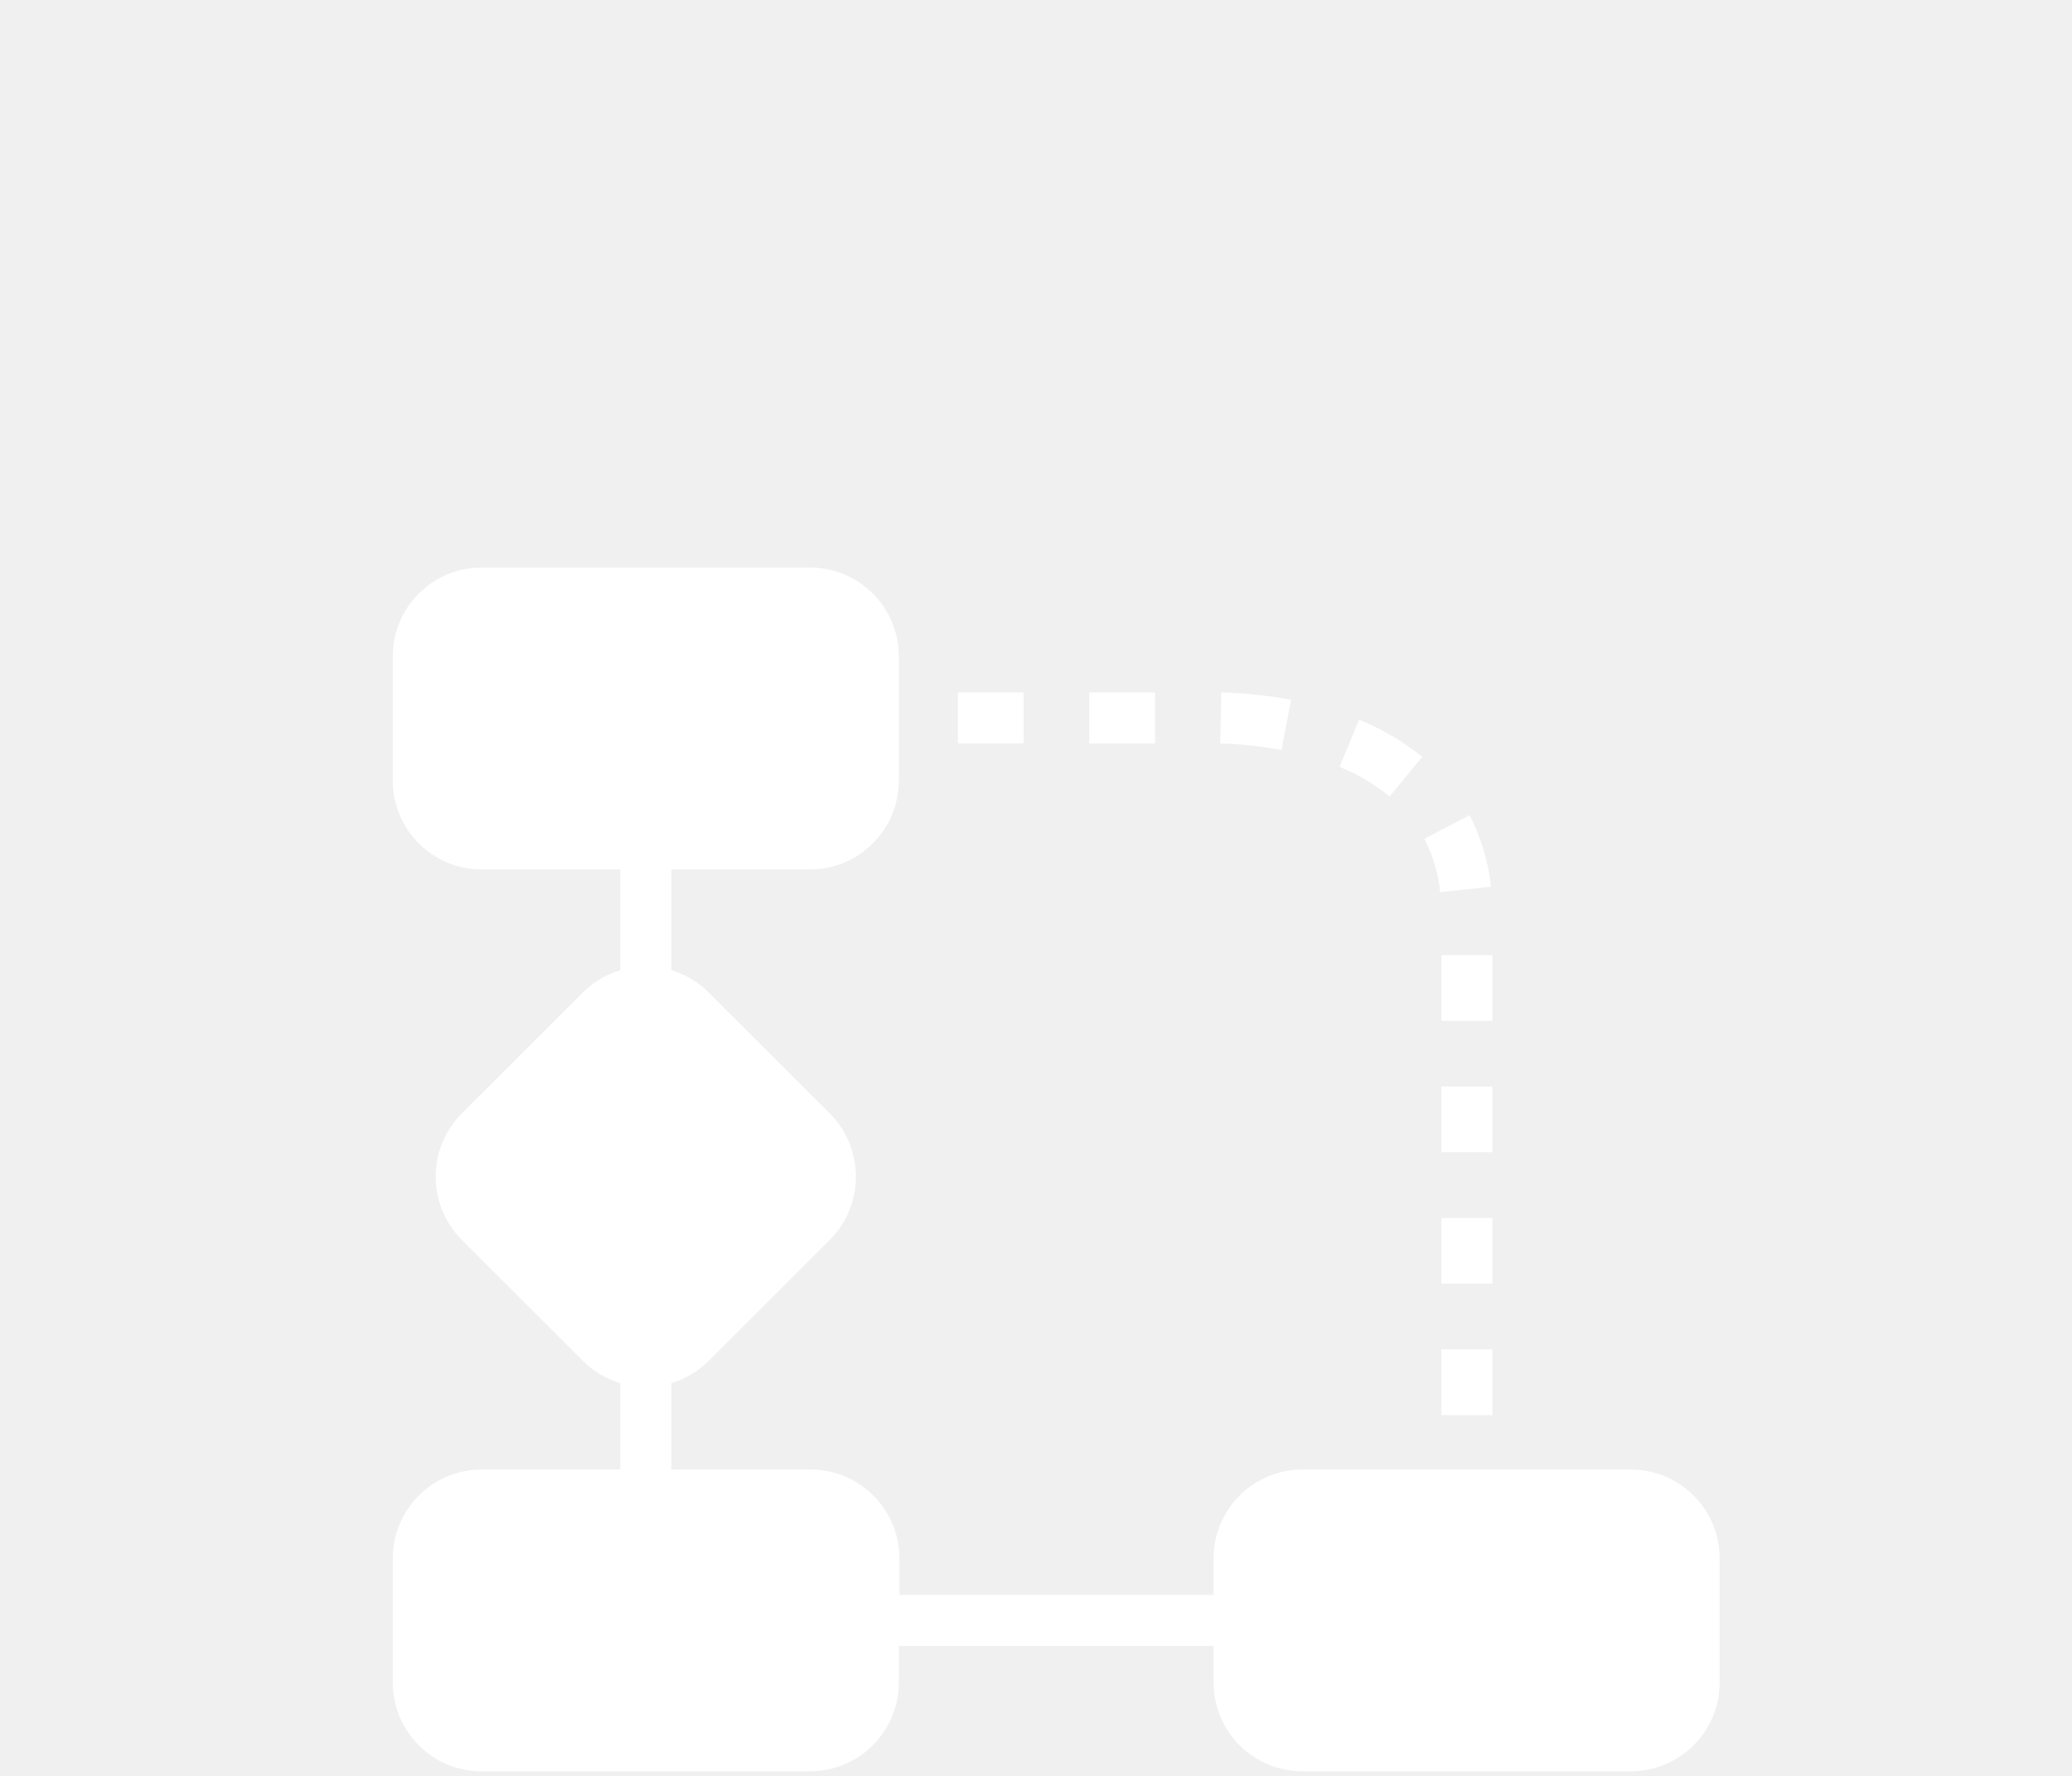
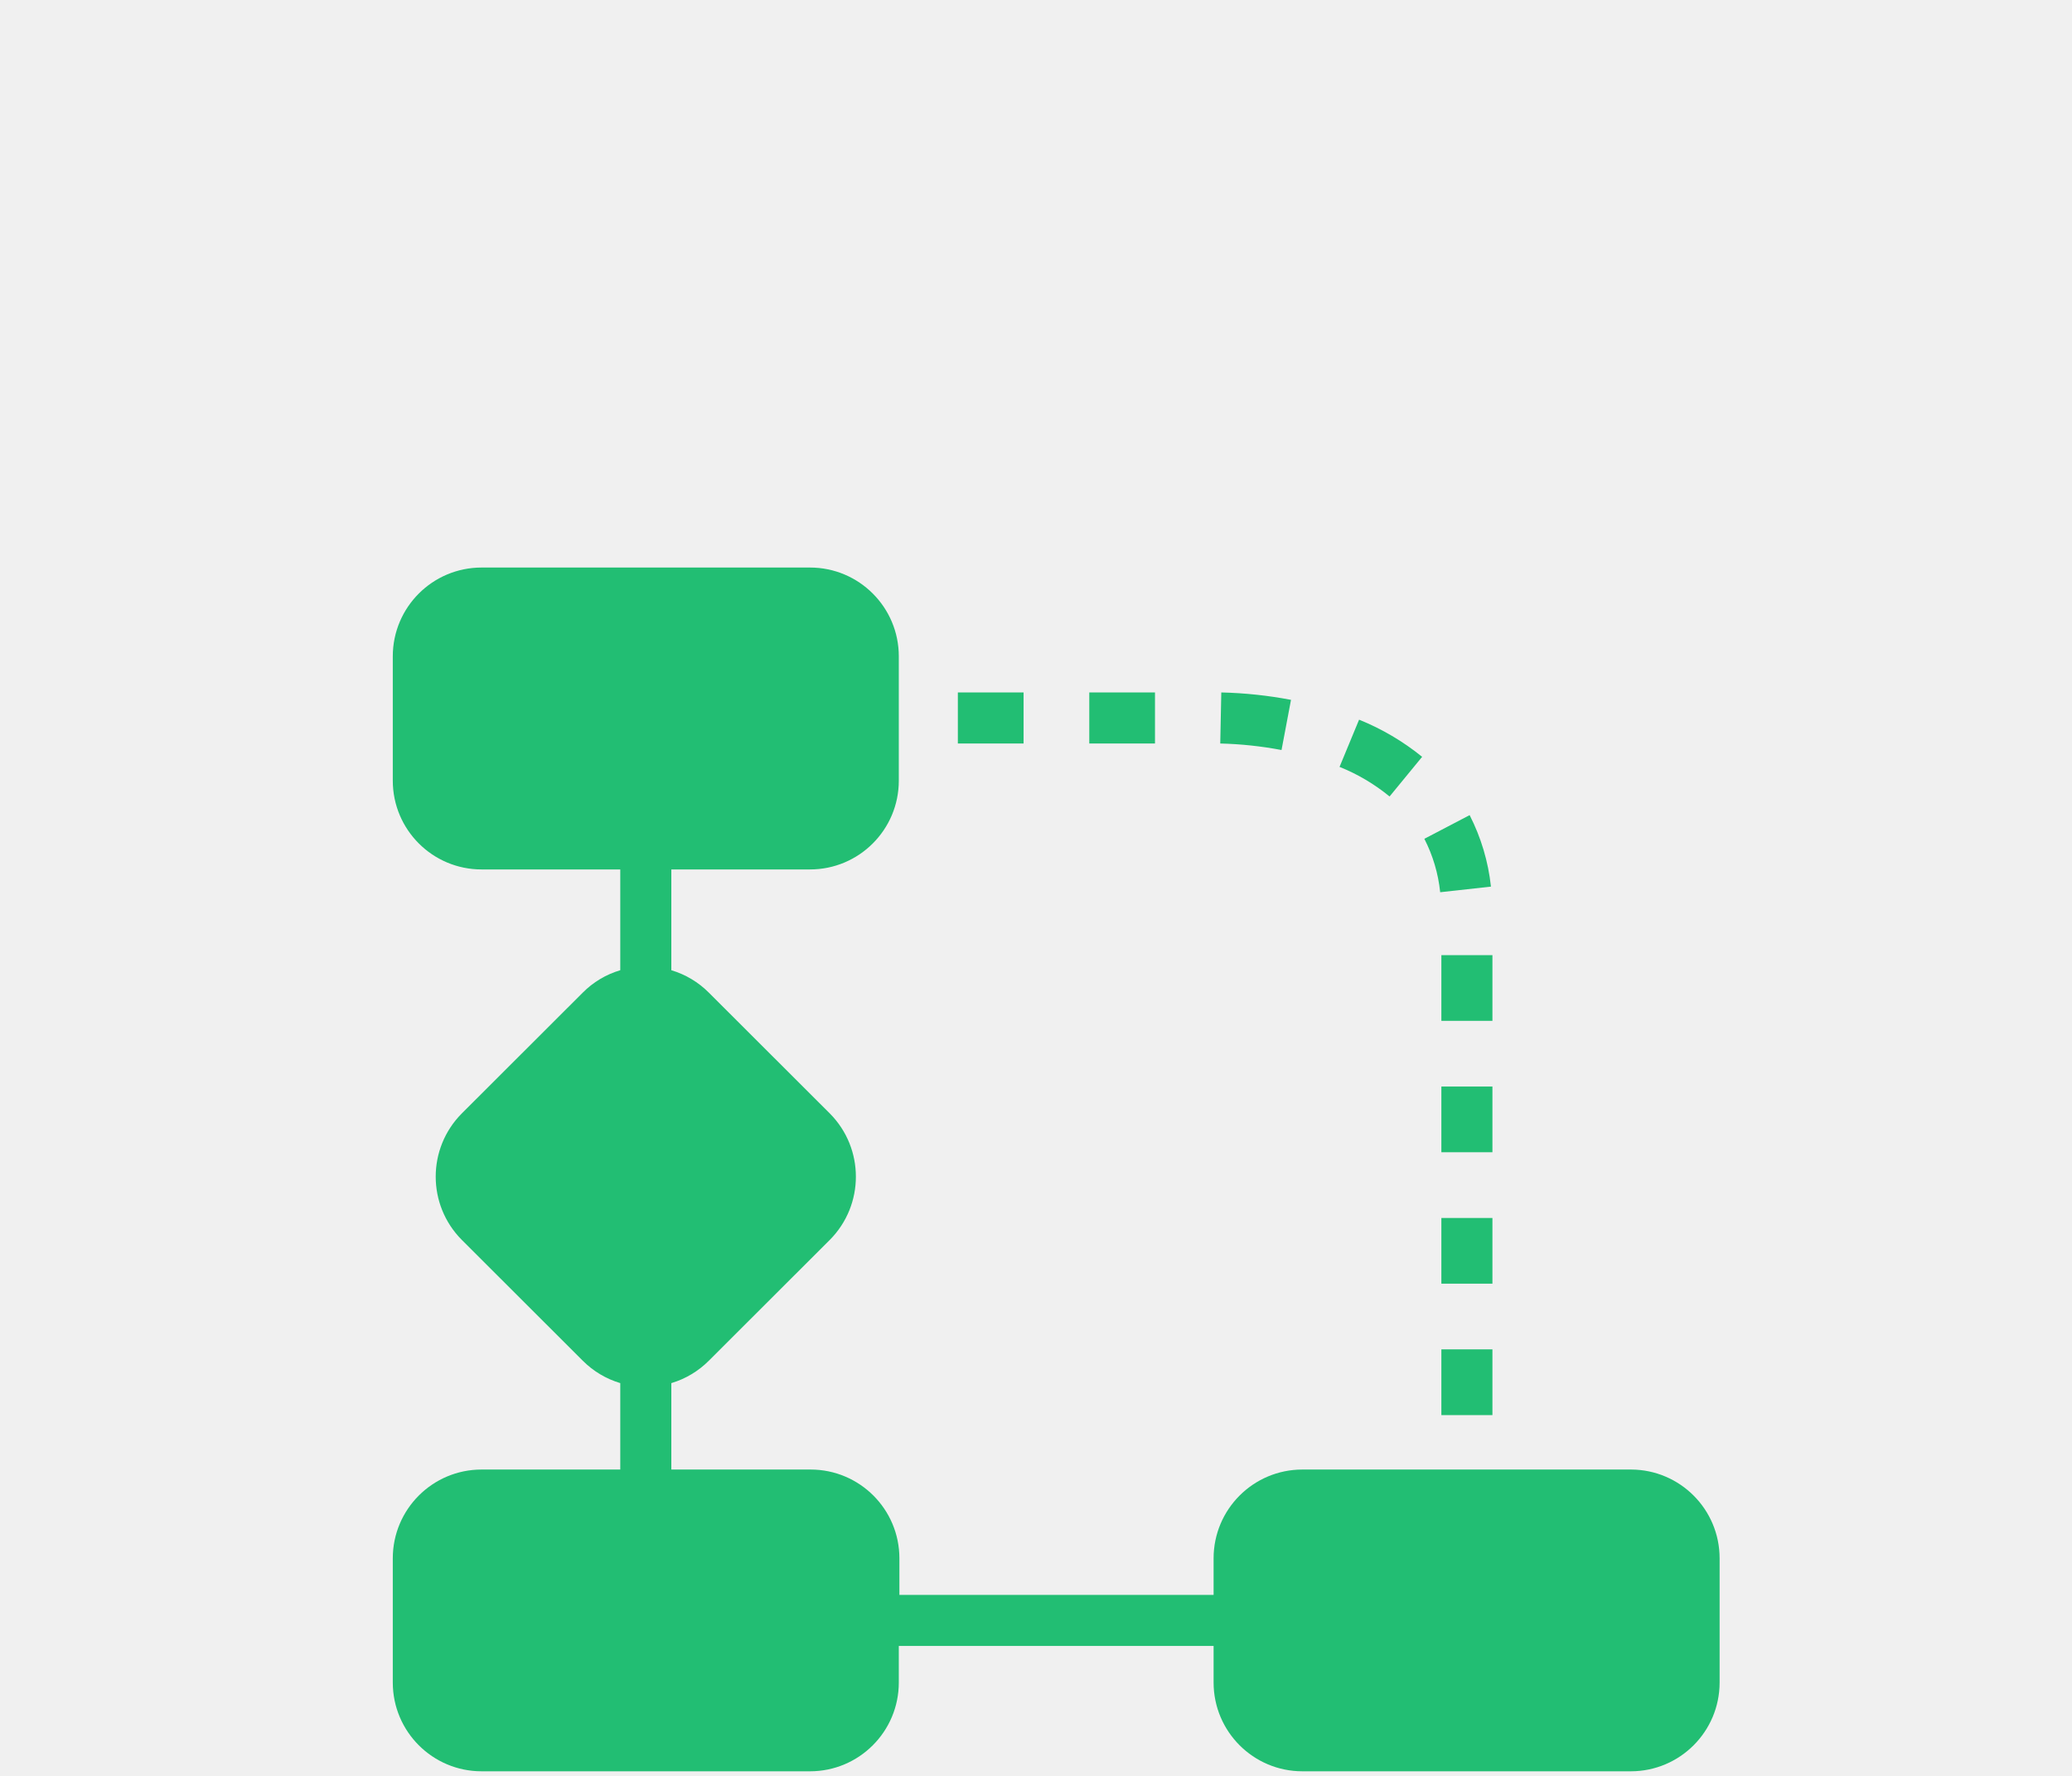
<svg xmlns="http://www.w3.org/2000/svg" width="140" height="120">
-   <path d="M110.21 99.3H88a6 6 0 0 0-6 6v2.47H60.77v-2.47a6 6 0 0 0-6-6h-9.41v-5.84a6 6 0 0 0 2.54-1.52l8.17-8.16a6.06 6.06 0 0 0 0-8.54l-8.17-8.16a6 6 0 0 0-2.54-1.52v-6.81h9.37a6 6 0 0 0 6-6v-8.4a6 6 0 0 0-6-6H32.54a6 6 0 0 0-6 6v8.4a6 6 0 0 0 6 6h9.37v6.81a5.93 5.93 0 0 0-2.54 1.52l-8.17 8.16a6.06 6.06 0 0 0 0 8.54l8.17 8.16a6 6 0 0 0 2.54 1.52v5.84h-9.37a6 6 0 0 0-6 6v8.39a6 6 0 0 0 6 6h22.19a6 6 0 0 0 6-6v-2.47H82v2.47a6 6 0 0 0 6 6h22.19a6 6 0 0 0 6-6v-8.39a6 6 0 0 0-5.98-6zm-9.47-39.39a13.86 13.86 0 0 0-1.44-4.83l-3.06 1.6a10.2 10.2 0 0 1 1.07 3.61zm-3.35 4.63h3.45v4.44h-3.45zm0 8.88h3.45v4.44h-3.45z" fill="#fff" />
-   <path fill="#fff" d="M97.39 82.3h3.45v4.44h-3.45zm0 8.88h3.45v4.44h-3.45zm-1.3-40.04a16.63 16.63 0 0 0-4.26-2.51l-1.32 3.19a12.92 12.92 0 0 1 3.38 2zM73.6 46.79h4.44v3.45H73.6zm-8.88 0h4.44v3.45h-4.44zm22.51.5a28.75 28.75 0 0 0-4.71-.5l-.07 3.45a25.54 25.54 0 0 1 4.14.44z" />
+   <path d="M110.21 99.3H88a6 6 0 0 0-6 6v2.47H60.77v-2.47a6 6 0 0 0-6-6h-9.41v-5.84a6 6 0 0 0 2.54-1.52l8.17-8.16a6.06 6.06 0 0 0 0-8.54l-8.17-8.16a6 6 0 0 0-2.54-1.52v-6.81h9.37a6 6 0 0 0 6-6v-8.4a6 6 0 0 0-6-6H32.54a6 6 0 0 0-6 6v8.4a6 6 0 0 0 6 6h9.37v6.81a5.93 5.93 0 0 0-2.54 1.52l-8.17 8.16a6.06 6.06 0 0 0 0 8.54l8.17 8.16a6 6 0 0 0 2.54 1.52v5.84h-9.37a6 6 0 0 0-6 6v8.39a6 6 0 0 0 6 6h22.19a6 6 0 0 0 6-6v-2.47H82v2.47a6 6 0 0 0 6 6h22.19a6 6 0 0 0 6-6v-8.39a6 6 0 0 0-5.98-6zm-9.47-39.39a13.86 13.86 0 0 0-1.44-4.83l-3.06 1.6a10.2 10.2 0 0 1 1.07 3.61zm-3.35 4.63h3.45v4.44h-3.45zm0 8.88h3.45v4.44h-3.45z" fill="#22be73" />
+   <path fill="#22be73" d="M97.39 82.3h3.45v4.44h-3.45zm0 8.88h3.45v4.44h-3.45zm-1.3-40.04a16.63 16.63 0 0 0-4.26-2.51l-1.32 3.19a12.92 12.92 0 0 1 3.38 2zM73.6 46.79h4.44v3.45H73.6zm-8.88 0h4.44v3.45h-4.44zm22.51.5a28.75 28.75 0 0 0-4.71-.5l-.07 3.45a25.54 25.54 0 0 1 4.14.44z" />
</svg>
